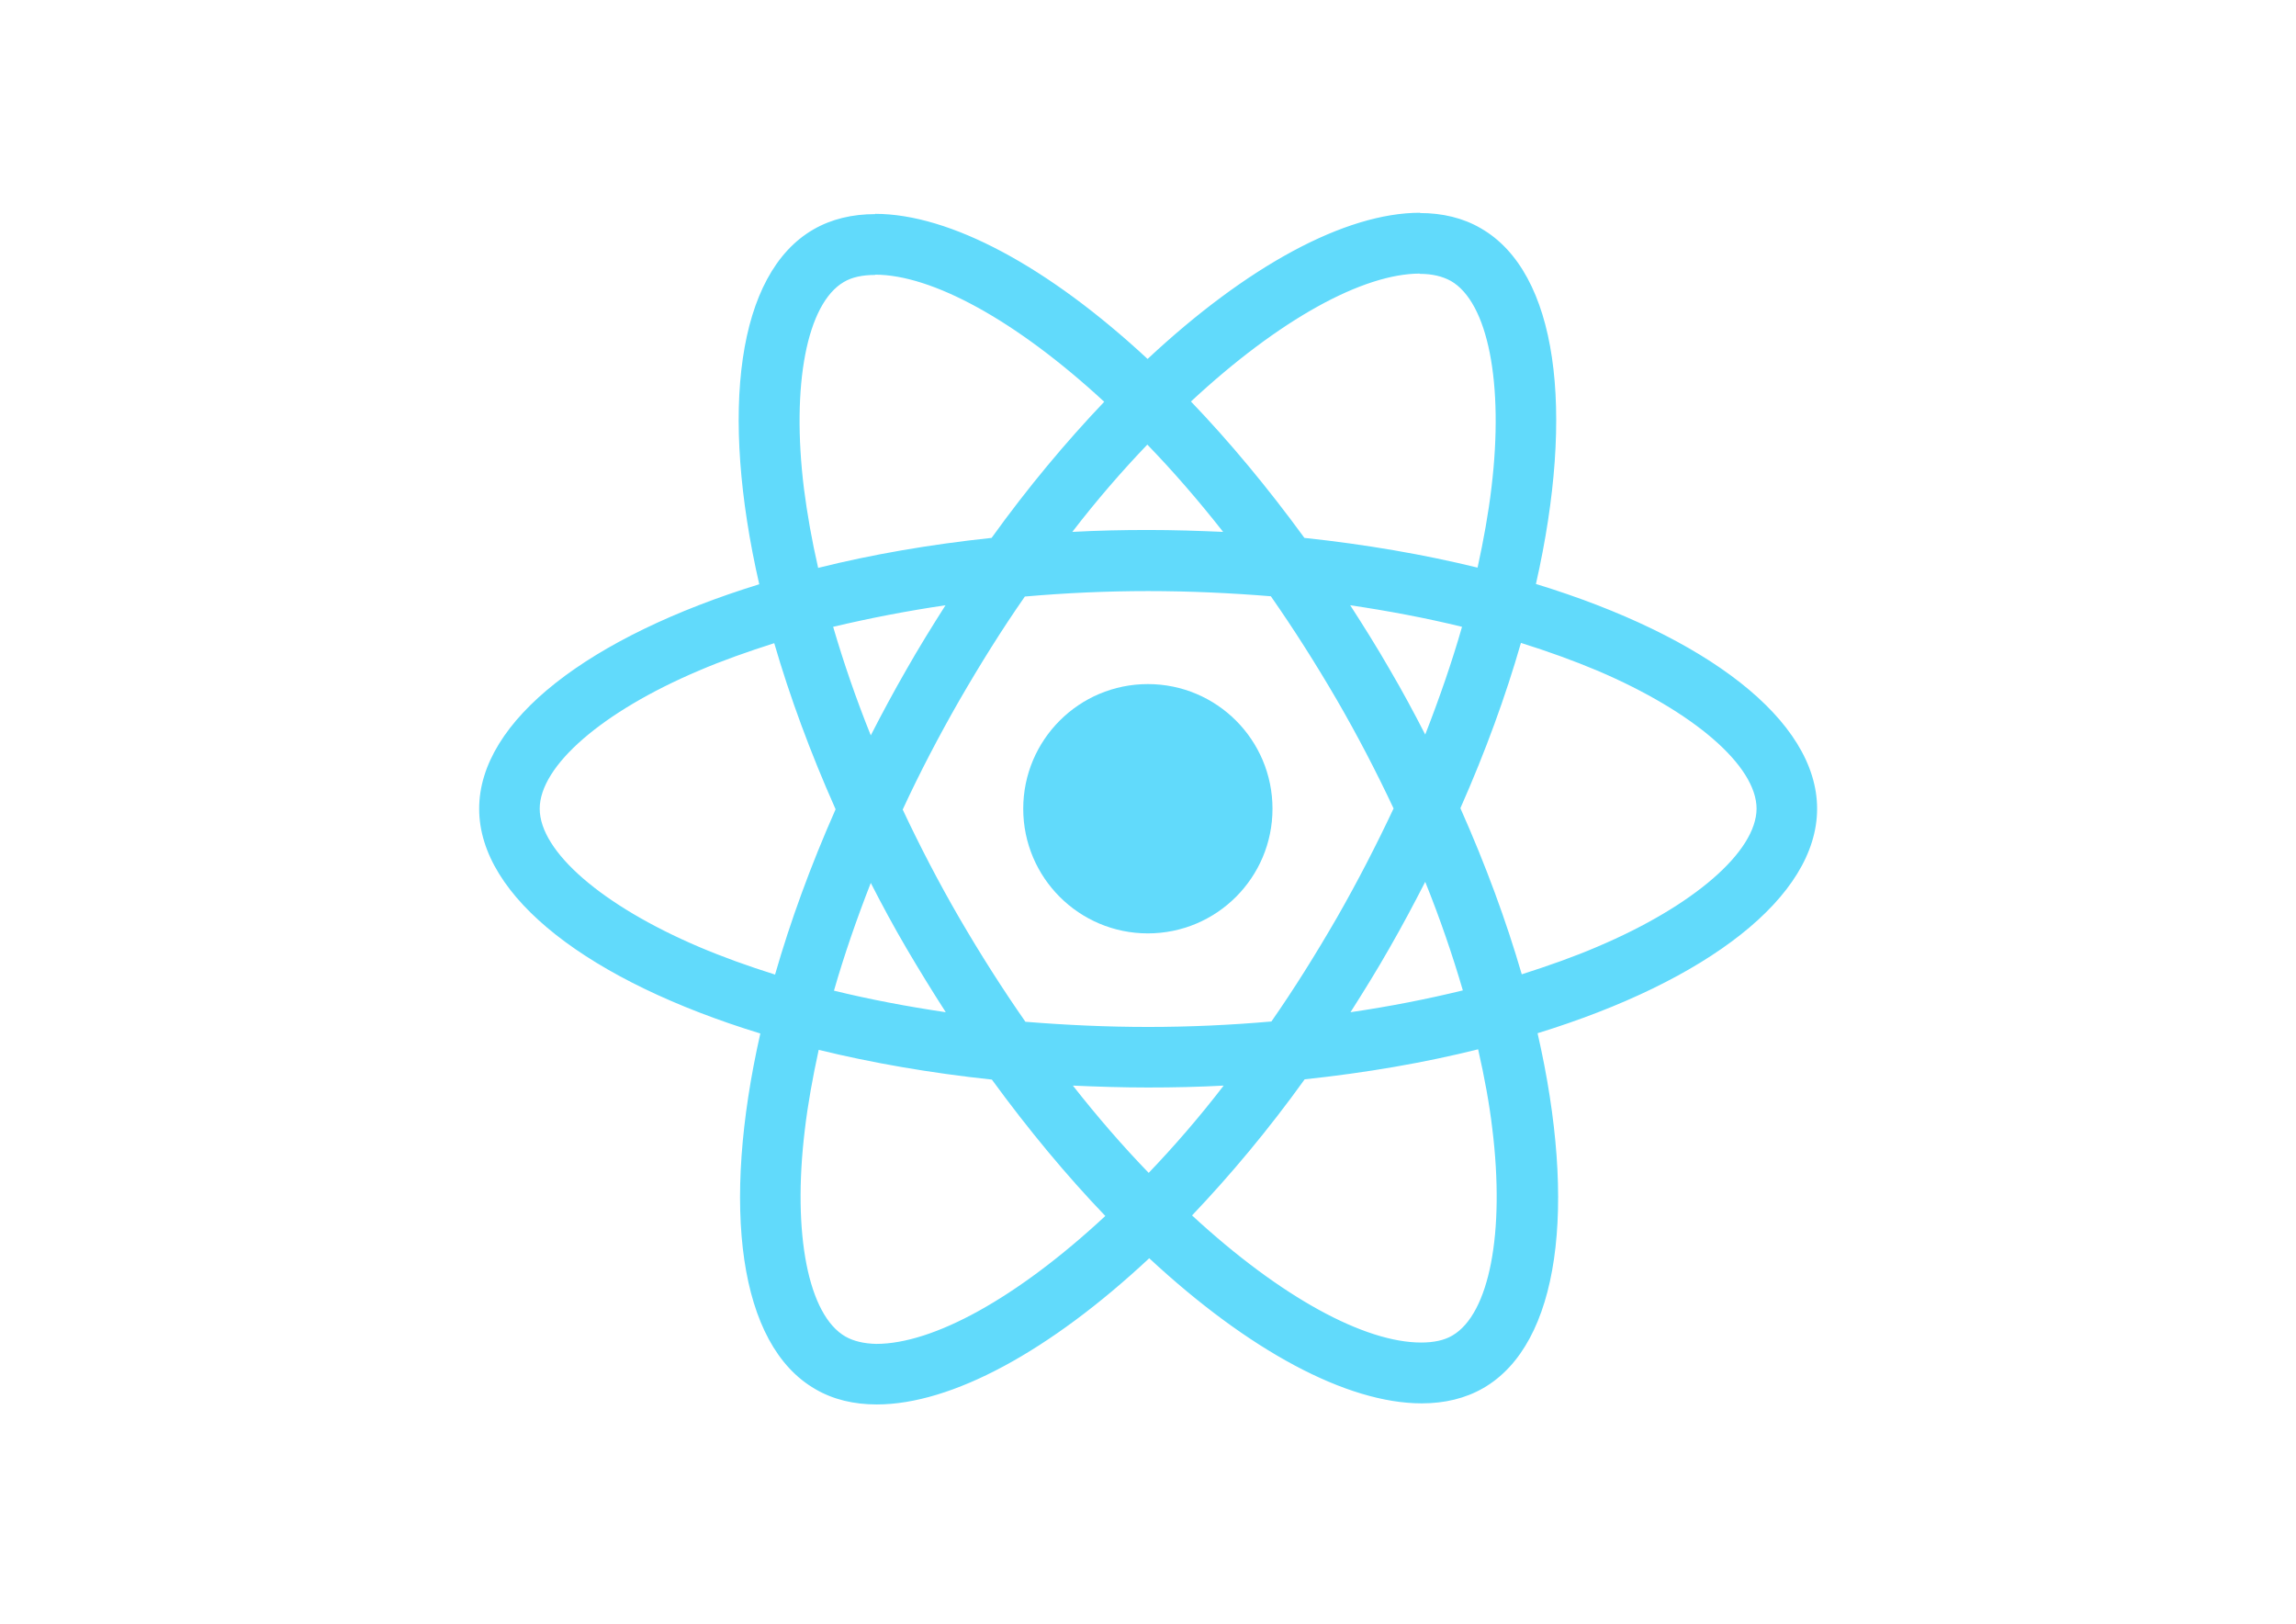
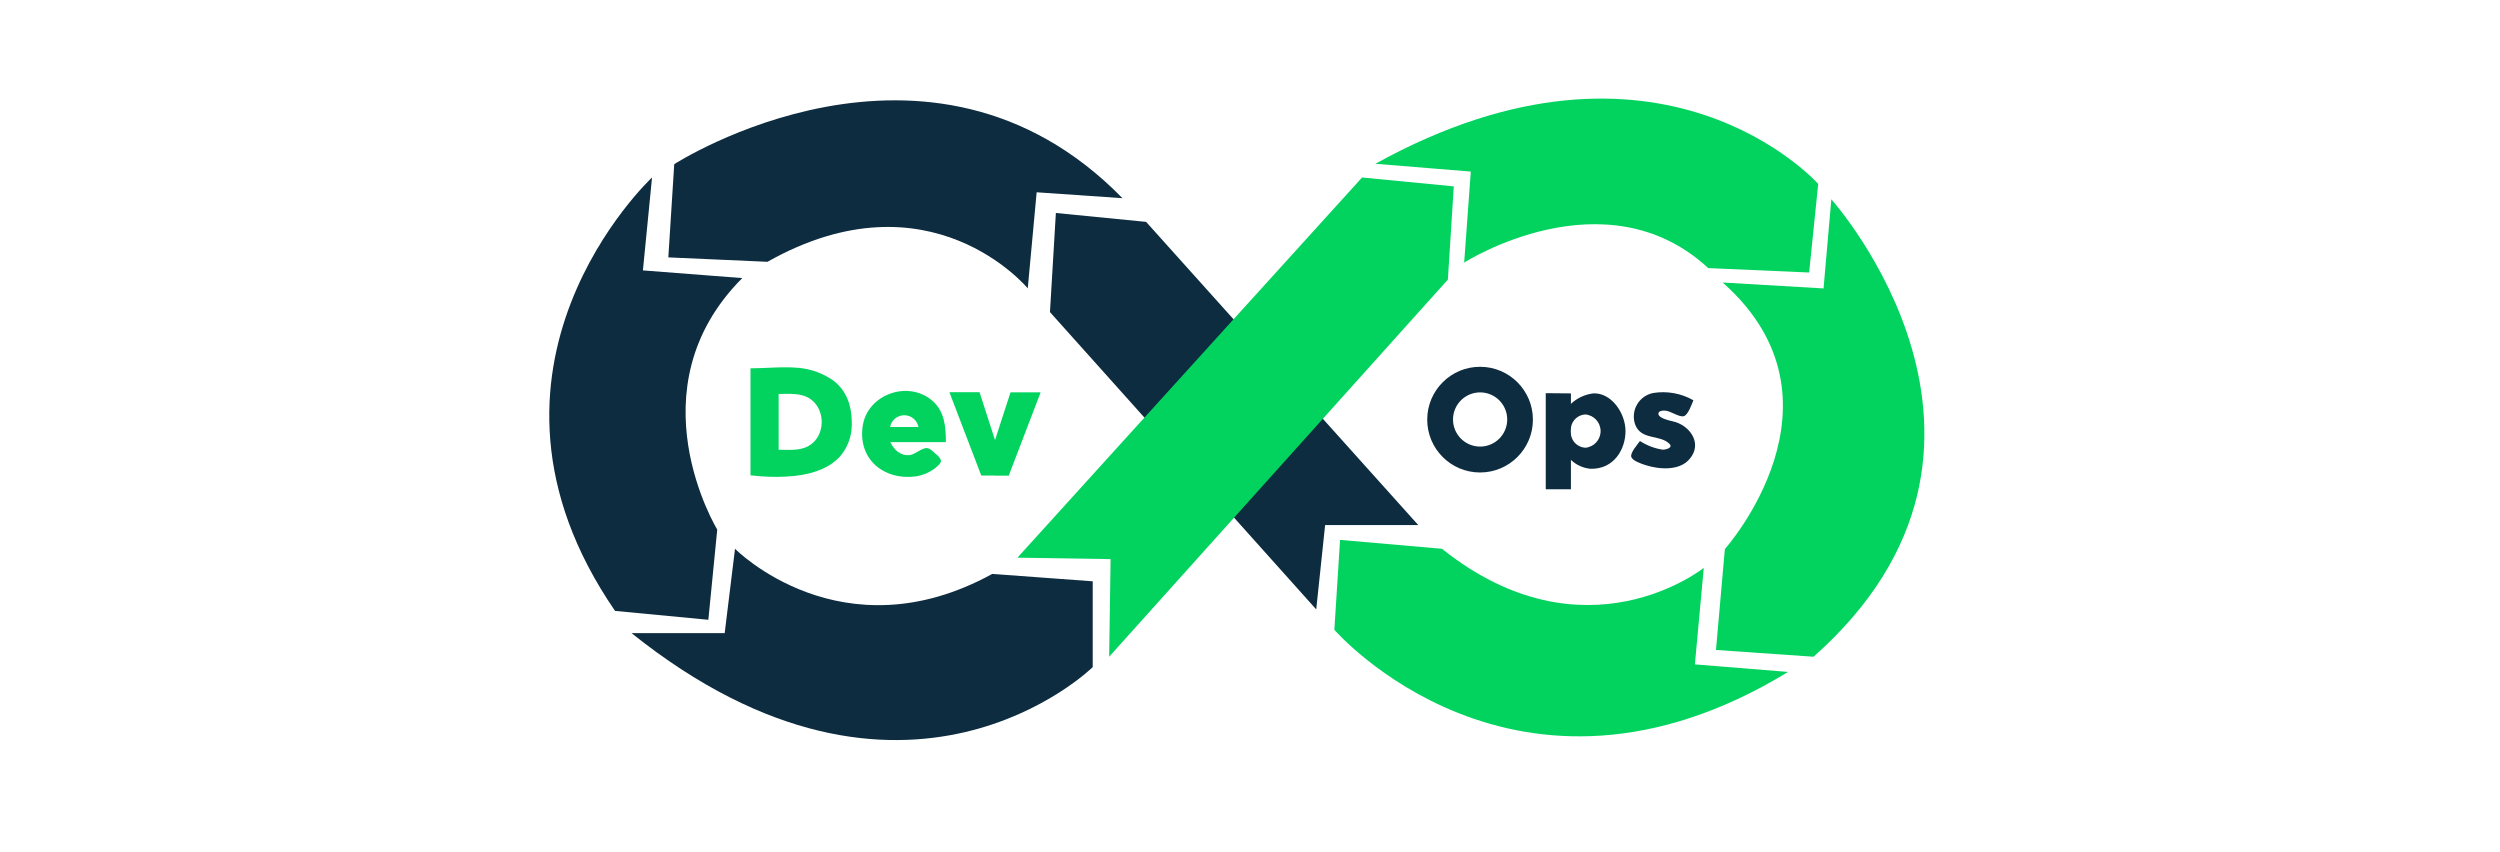
- <svg xmlns="http://www.w3.org/2000/svg" viewBox="0 0 841.9 595.3">
-   <g fill="#61DAFB">
-     <path d="M666.3 296.5c0-32.5-40.7-63.3-103.1-82.4 14.4-63.6 8-114.2-20.2-130.4-6.5-3.8-14.1-5.6-22.4-5.6v22.3c4.6 0 8.3.9 11.4 2.6 13.6 7.8 19.5 37.5 14.9 75.7-1.1 9.4-2.9 19.3-5.1 29.4-19.6-4.8-41-8.5-63.5-10.9-13.5-18.5-27.5-35.3-41.6-50 32.6-30.3 63.2-46.9 84-46.9V78c-27.5 0-63.5 19.6-99.9 53.6-36.4-33.8-72.4-53.2-99.9-53.2v22.3c20.7 0 51.4 16.5 84 46.6-14 14.7-28 31.4-41.3 49.9-22.6 2.4-44 6.1-63.6 11-2.3-10-4-19.7-5.2-29-4.7-38.2 1.1-67.9 14.6-75.8 3-1.8 6.9-2.6 11.5-2.6V78.5c-8.4 0-16 1.8-22.6 5.6-28.1 16.2-34.4 66.7-19.9 130.1-62.2 19.2-102.7 49.9-102.7 82.3 0 32.5 40.7 63.3 103.1 82.4-14.4 63.6-8 114.2 20.2 130.4 6.5 3.8 14.1 5.6 22.5 5.6 27.5 0 63.5-19.6 99.9-53.6 36.4 33.8 72.4 53.2 99.9 53.2 8.4 0 16-1.8 22.6-5.6 28.1-16.2 34.4-66.7 19.9-130.1 62-19.1 102.5-49.9 102.5-82.3zm-130.2-66.7c-3.7 12.9-8.3 26.2-13.5 39.5-4.1-8-8.4-16-13.1-24-4.6-8-9.5-15.8-14.4-23.4 14.2 2.1 27.9 4.7 41 7.9zm-45.8 106.5c-7.8 13.5-15.8 26.3-24.1 38.2-14.9 1.3-30 2-45.2 2-15.1 0-30.2-.7-45-1.9-8.3-11.9-16.4-24.6-24.2-38-7.6-13.1-14.5-26.4-20.8-39.8 6.2-13.4 13.2-26.8 20.7-39.9 7.8-13.5 15.8-26.3 24.1-38.2 14.9-1.3 30-2 45.2-2 15.1 0 30.2.7 45 1.9 8.3 11.9 16.4 24.6 24.2 38 7.6 13.1 14.5 26.4 20.8 39.8-6.3 13.4-13.2 26.8-20.7 39.9zm32.3-13c5.4 13.4 10 26.8 13.8 39.8-13.1 3.2-26.9 5.9-41.2 8 4.9-7.7 9.8-15.6 14.4-23.7 4.6-8 8.9-16.1 13-24.1zM421.2 430c-9.3-9.6-18.6-20.3-27.8-32 9 .4 18.2.7 27.5.7 9.4 0 18.7-.2 27.8-.7-9 11.7-18.3 22.4-27.5 32zm-74.4-58.9c-14.2-2.1-27.9-4.7-41-7.9 3.7-12.9 8.3-26.2 13.5-39.5 4.1 8 8.4 16 13.1 24 4.7 8 9.5 15.8 14.4 23.4zM420.7 163c9.3 9.6 18.6 20.3 27.8 32-9-.4-18.2-.7-27.5-.7-9.4 0-18.7.2-27.8.7 9-11.7 18.3-22.4 27.5-32zm-74 58.9c-4.9 7.7-9.8 15.6-14.4 23.7-4.6 8-8.9 16-13 24-5.4-13.4-10-26.8-13.8-39.8 13.1-3.1 26.9-5.8 41.2-7.9zm-90.5 125.2c-35.4-15.1-58.3-34.9-58.3-50.6 0-15.7 22.9-35.6 58.3-50.6 8.6-3.7 18-7 27.7-10.1 5.7 19.6 13.2 40 22.5 60.9-9.2 20.8-16.6 41.1-22.2 60.6-9.9-3.1-19.3-6.5-28-10.2zM310 490c-13.6-7.8-19.5-37.5-14.9-75.7 1.1-9.4 2.9-19.3 5.1-29.4 19.6 4.8 41 8.5 63.5 10.9 13.5 18.5 27.5 35.3 41.6 50-32.6 30.3-63.2 46.9-84 46.9-4.5-.1-8.3-1-11.3-2.7zm237.2-76.2c4.7 38.2-1.1 67.9-14.6 75.8-3 1.8-6.9 2.6-11.5 2.6-20.7 0-51.4-16.5-84-46.6 14-14.7 28-31.4 41.3-49.9 22.6-2.4 44-6.1 63.6-11 2.3 10.1 4.1 19.8 5.2 29.1zm38.5-66.7c-8.6 3.7-18 7-27.7 10.1-5.7-19.6-13.2-40-22.5-60.9 9.2-20.8 16.6-41.1 22.2-60.6 9.9 3.1 19.3 6.5 28.1 10.2 35.4 15.1 58.3 34.9 58.3 50.6-.1 15.7-23 35.6-58.4 50.6zM320.8 78.4z" />
-     <circle cx="420.9" cy="296.5" r="45.7" />
-     <path d="M520.5 78.1z" />
+ <svg xmlns="http://www.w3.org/2000/svg" height="852" viewBox="-20.21 56.72 333.89 177.33" width="2500">
+   <g fill="#0d2c40">
+     <path d="m93.09 176.17 20.91 1.54v17.86s-39.07 38.48-96-7.08h19.4l2.15-17.55s22.14 22.47 53.54 5.23z" />
+     <path d="m22.28 93.66s-42.49 39.56-7.7 90.21l19.42 1.85 1.85-18.78s-17.85-29.25 5.21-52.34l-20.68-1.6z" />
+     <path d="m26.9 90.89s53-34.17 93.29 7.08l-17.86-1.23-1.85 20s-20.32-24.62-54.18-5.53l-20.63-.92z" />
+     <path d="m105.1 121.68 1.23-20.63 18.78 1.85 56.65 63.11h-19.39l-1.85 17.55z" />
  </g>
+   <g fill="#02d35f">
+     <path d="m98.33 172.79 71.73-79.13 19.09 1.85-1.23 19.4-70.5 78.5.3-20.32z" />
+     <path d="m172.83 90.81 19.86 1.62-1.38 18.94s29.32-18.71 50.8 1.15l21 .92 1.89-18.44s-32.82-37-92.17-4.19z" />
+     <path d="m245.11 115.52 21 1.23 1.62-18.55s45.95 51.19-3.7 95.21l-20.31-1.41 1.85-21s27.48-30.77-.46-55.48z" />
+     <path d="m186.69 170.94-21.21-1.85-1.19 18.71s37.64 43.41 94.44 8.77l-19.4-1.57 1.85-20.09s-24.71 19.81-54.49-3.97z" />
+   </g>
+   <path d="m213.53 138.6v7a3.77 3.77 0 0 0 -.09.83 3.86 3.86 0 0 0 .09.84v11.28h-5.24v-20z" fill="#0d2c40" />
+   <path d="m218.14 138.6a8.32 8.32 0 0 0 -4.61 2.17 8 8 0 0 0 -3.07 5.67 8.53 8.53 0 0 0 3.07 6 6.79 6.79 0 0 0 4.09 1.85c4.87.12 7.27-4.07 7.27-7.84s-2.98-8.07-6.75-7.85zm-1.59 11.31a3.19 3.19 0 0 1 -3-2.63 3.86 3.86 0 0 1 -.09-.84 3.77 3.77 0 0 1 .09-.83 3.19 3.19 0 0 1 3-2.63 3.48 3.48 0 0 1 0 6.93zm18.76-5.34c-.76-.24-3.57-.68-3.57-1.74 0-.6.86-.67 1.28-.65 1.2 0 3 1.43 4 1.16.89-.23 1.67-2.53 2-3.31a12.77 12.77 0 0 0 -8.34-1.52 5 5 0 0 0 -3.77 6.6c1.27 3.29 5.17 2 7.14 4 .81.84-.86 1.22-1.41 1.2a11.85 11.85 0 0 1 -4.74-1.8c-.49.7-2 2.37-1.82 3.24s2.17 1.52 3 1.78c2.78.9 7.07 1.24 9.16-1.29 2.61-3.04.33-6.61-2.93-7.67zm-40.69-11.51a11 11 0 1 0 11 11 11 11 0 0 0 -11-11zm0 16.61a5.64 5.64 0 1 1 5.65-5.64 5.64 5.64 0 0 1 -5.66 5.64z" fill="#0d2c40" />
+   <path d="m90.44 138.35h-6.27l6.63 17.34h2.86v-7.39zm6.45.03h6.27l-6.64 17.34h-2.86v-7.39zm-36.89-2.47a15.09 15.09 0 0 0 -7.1-2.62c-3.38-.32-7 .09-10.13.09v22.29h.15c.6.07 1.2.13 1.81.17a39.73 39.73 0 0 0 7.22-.06c4.59-.51 7.54-2 9.35-3.94a10.11 10.11 0 0 0 2.55-6.54v-.53-.28c-.04-3.17-.95-6.36-3.85-8.58zm-5.1 13.62c-1.89 1.06-4.19.8-6.27.8v-11.61c2.21 0 4.7-.29 6.64 1.07 3.22 2.27 3.1 7.78-.4 9.74zm26.52 1.74c-.51-.43-1.16-1.16-1.85-1.28-1.1-.15-2.47 1.33-3.69 1.45-1.9.19-3.27-1.12-4-2.7h11.56c0-3.2-.27-6.57-3-8.77-5.07-4.14-13.39-1.08-14.32 5.45-1 6.88 4.41 11.32 11 10.46a8.64 8.64 0 0 0 4.42-2c.45-.4 1.11-.95.78-1.6a3.72 3.72 0 0 0 -.9-1.01zm-3.69-5.67h-5.9a3 3 0 0 1 5.9 0z" fill="#02d35f" />
</svg>
